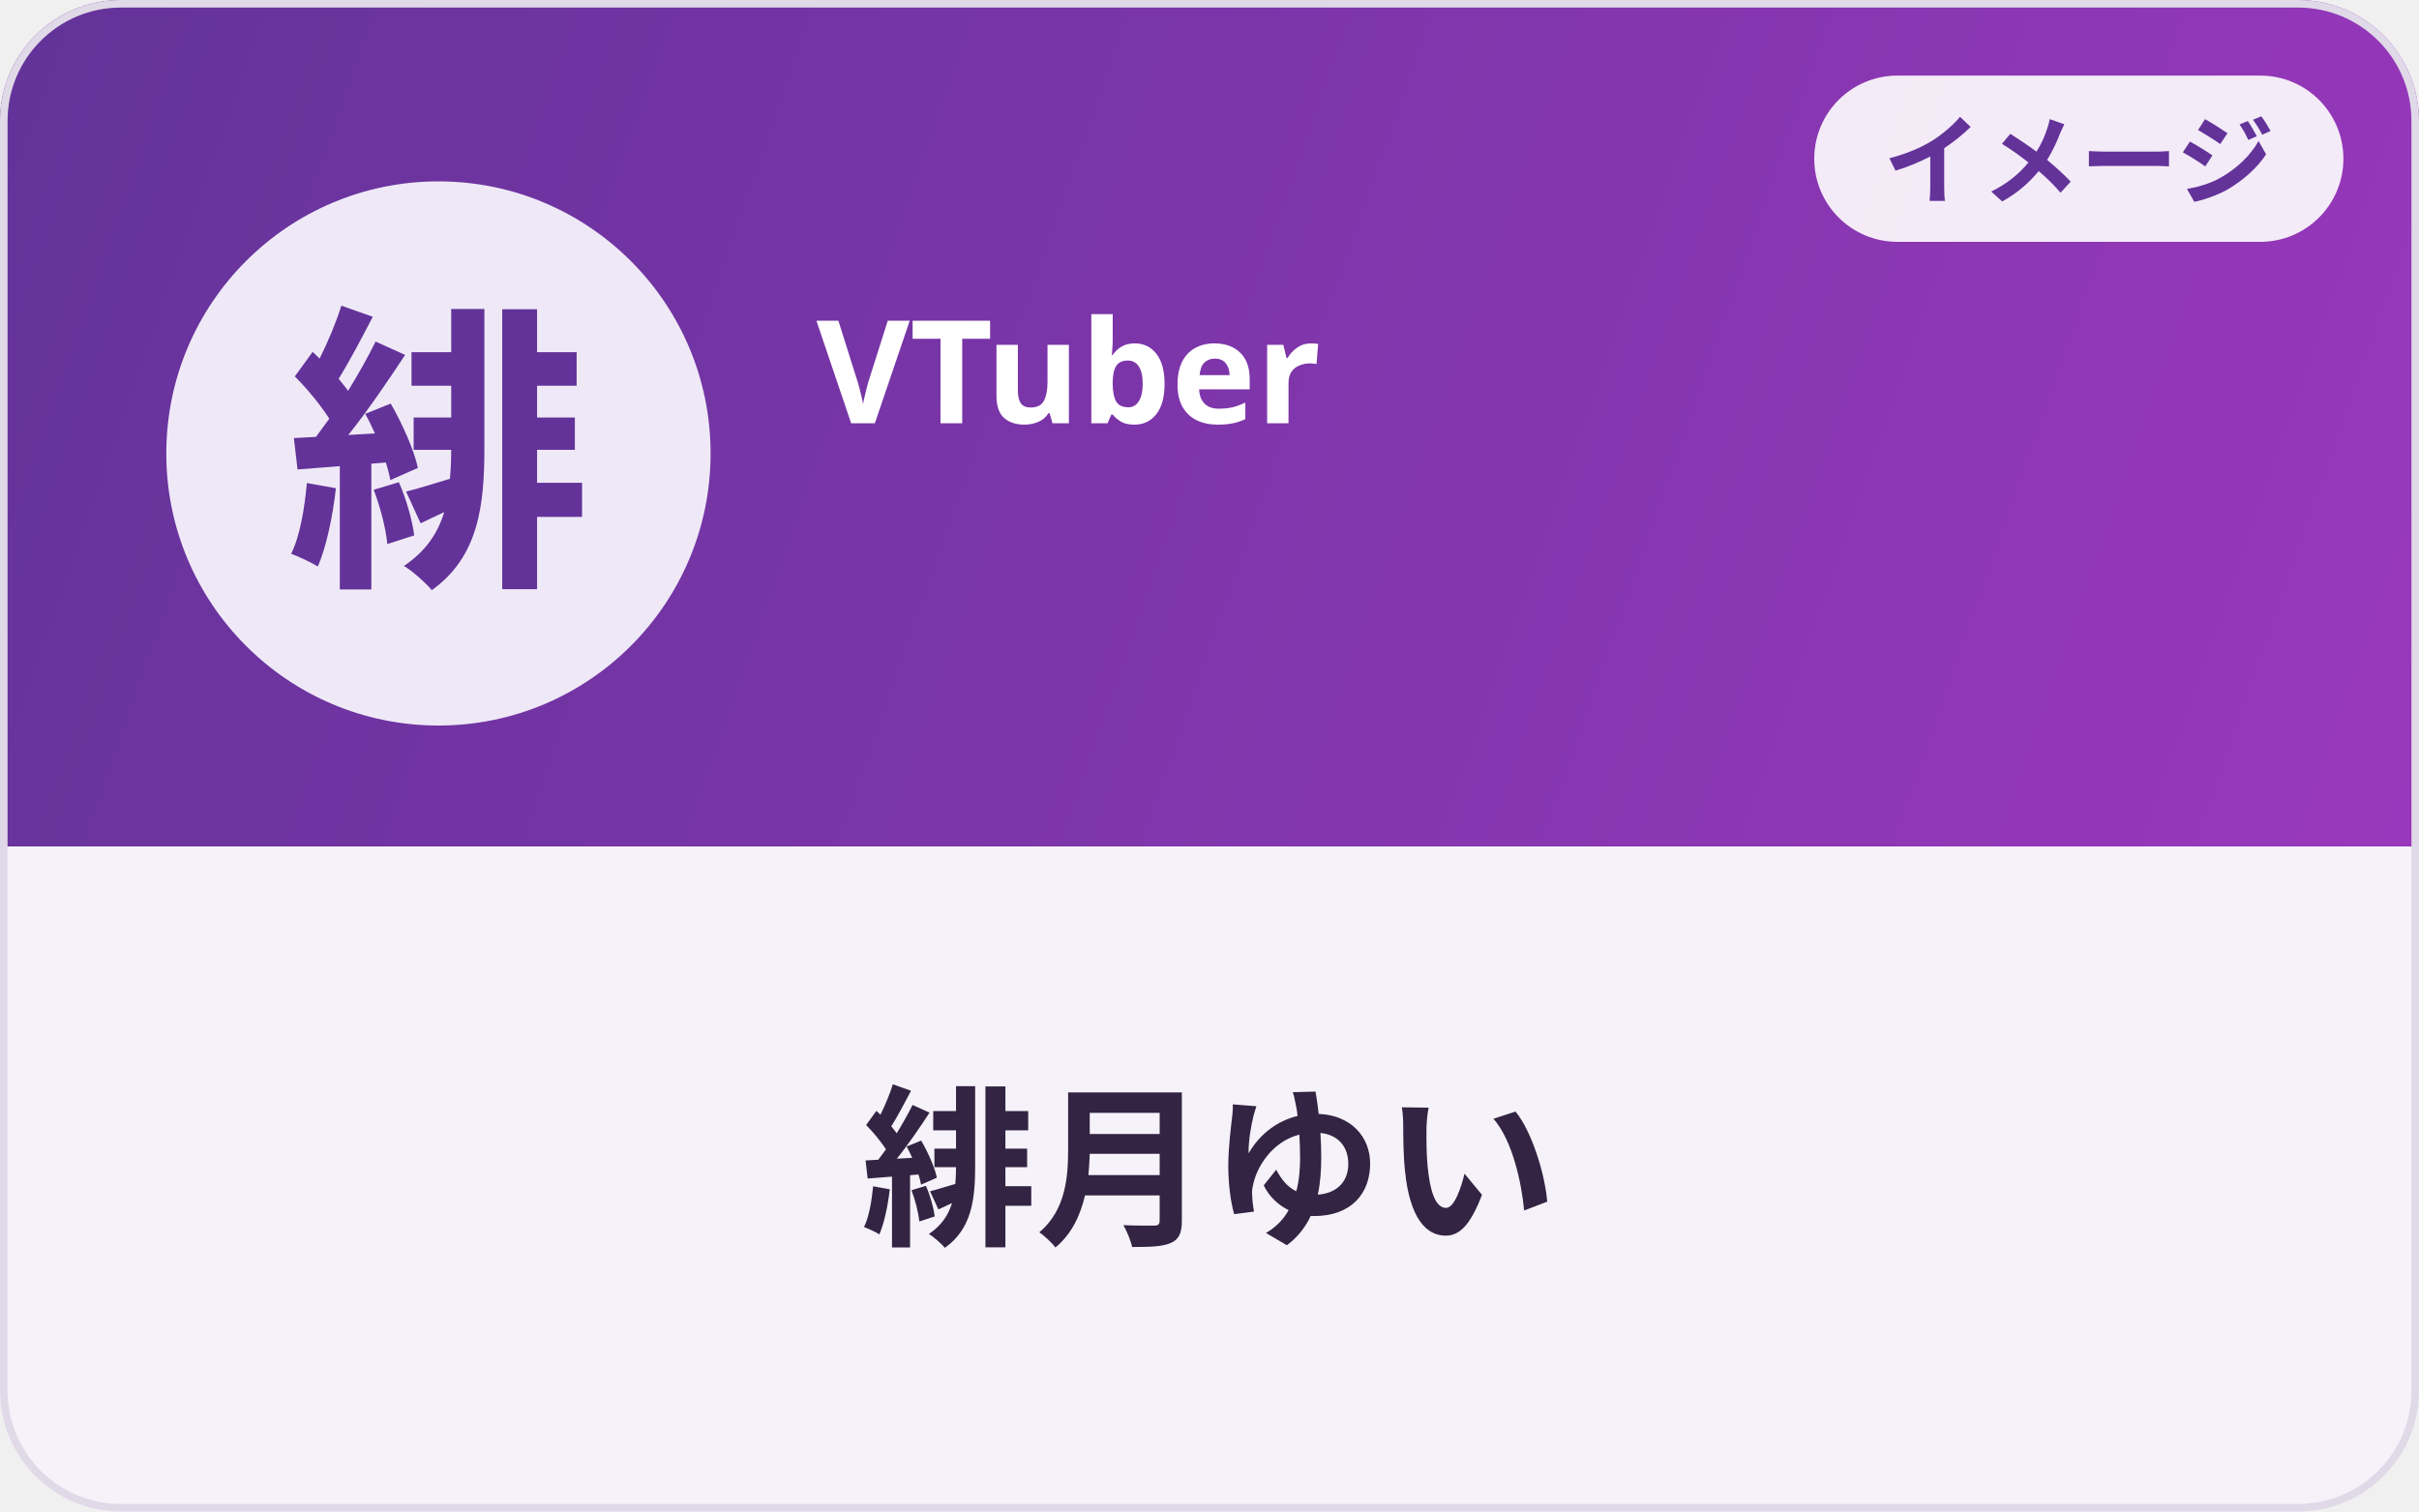
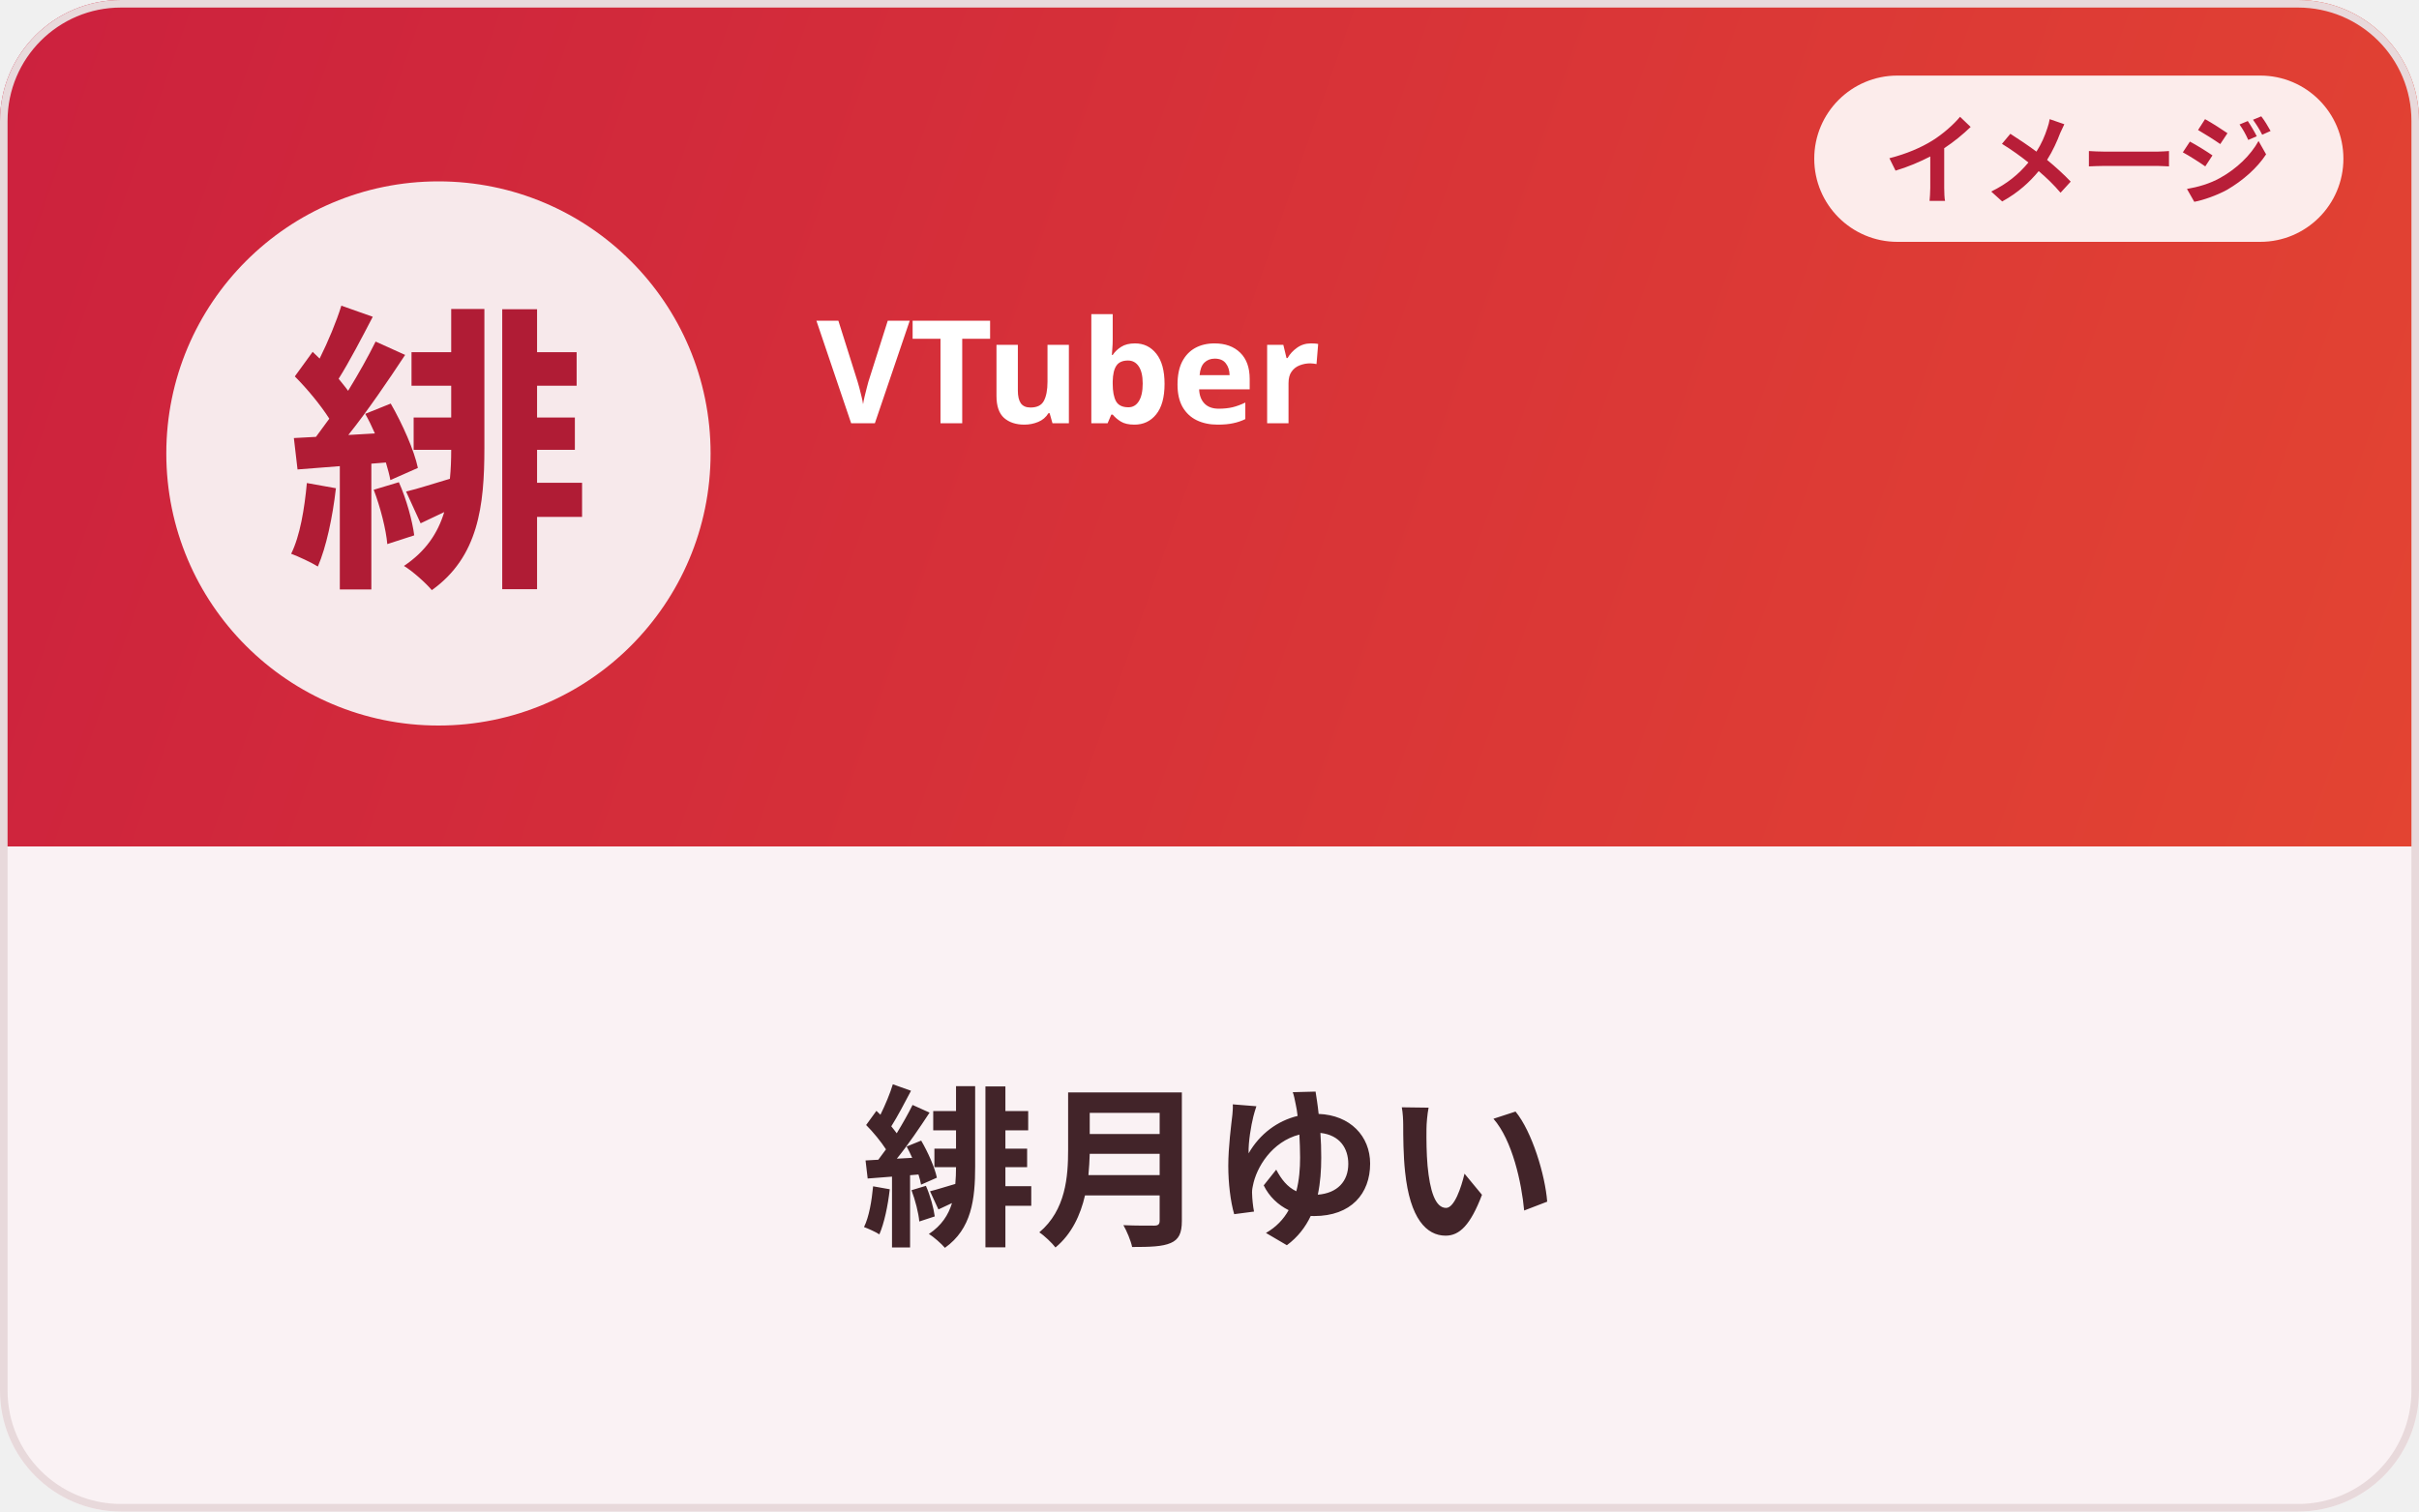
<svg xmlns="http://www.w3.org/2000/svg" viewBox="0 0 320 200" width="320" height="200" role="img" aria-label="緋月ゆいのイメージ画像">
  <defs>
    <linearGradient id="gcf4d25f12f" gradientUnits="userSpaceOnUse" x1="0" y1="0" x2="320" y2="112">
-       <stop offset="0" stop-color="#633399" />
-       <stop offset="1" stop-color="#9938bc" />
+       <stop offset="0" stop-color="#cc213e" />
+       <stop offset="1" stop-color="#e34432" />
    </linearGradient>
    <clipPath id="ccf4d25f12f">
      <rect x="0" y="0" width="320" height="200" rx="16" />
    </clipPath>
  </defs>
  <g clip-path="url(#ccf4d25f12f)" font-family="'Hiragino Sans','Noto Sans JP','Yu Gothic',sans-serif">
-     <rect x="0" y="0" width="320" height="200" fill="#f6f2fa" />
+     <rect x="0" y="0" width="320" height="200" fill="#faf2f4" />
    <rect x="0" y="0" width="320" height="112" fill="url(#gcf4d25f12f)" />
-     <circle cx="58" cy="60" r="36" fill="#efe9f7" />
-     <text x="58" y="74.4" text-anchor="middle" font-size="40" font-weight="700" fill="#633399">緋</text>
+     <circle cx="58" cy="60" r="36" fill="#f7e9eb" />
+     <text x="58" y="74.4" text-anchor="middle" font-size="40" font-weight="700" fill="#b01c35">緋</text>
    <text x="108" y="56" font-size="19" font-weight="700" fill="#ffffff">VTuber</text>
    <rect x="240" y="10" width="70" height="22" rx="11" fill="#ffffff" fill-opacity="0.9" />
-     <text x="275" y="26" text-anchor="middle" font-size="13" font-weight="600" fill="#633399">イメージ</text>
-     <text x="160" y="163.0" text-anchor="middle" font-size="23" font-weight="700" fill="#322442">緋月ゆい</text>
+     <text x="275" y="26" text-anchor="middle" font-size="13" font-weight="600" fill="#b81e38">イメージ</text>
+     <text x="160" y="163.0" text-anchor="middle" font-size="23" font-weight="700" fill="#422429">緋月ゆい</text>
  </g>
-   <rect x="0.5" y="0.5" width="319" height="199" rx="15.5" fill="none" stroke="#e0d9e8" />
+   <rect x="0.5" y="0.5" width="319" height="199" rx="15.5" fill="none" stroke="#e8d9db" />
</svg>
